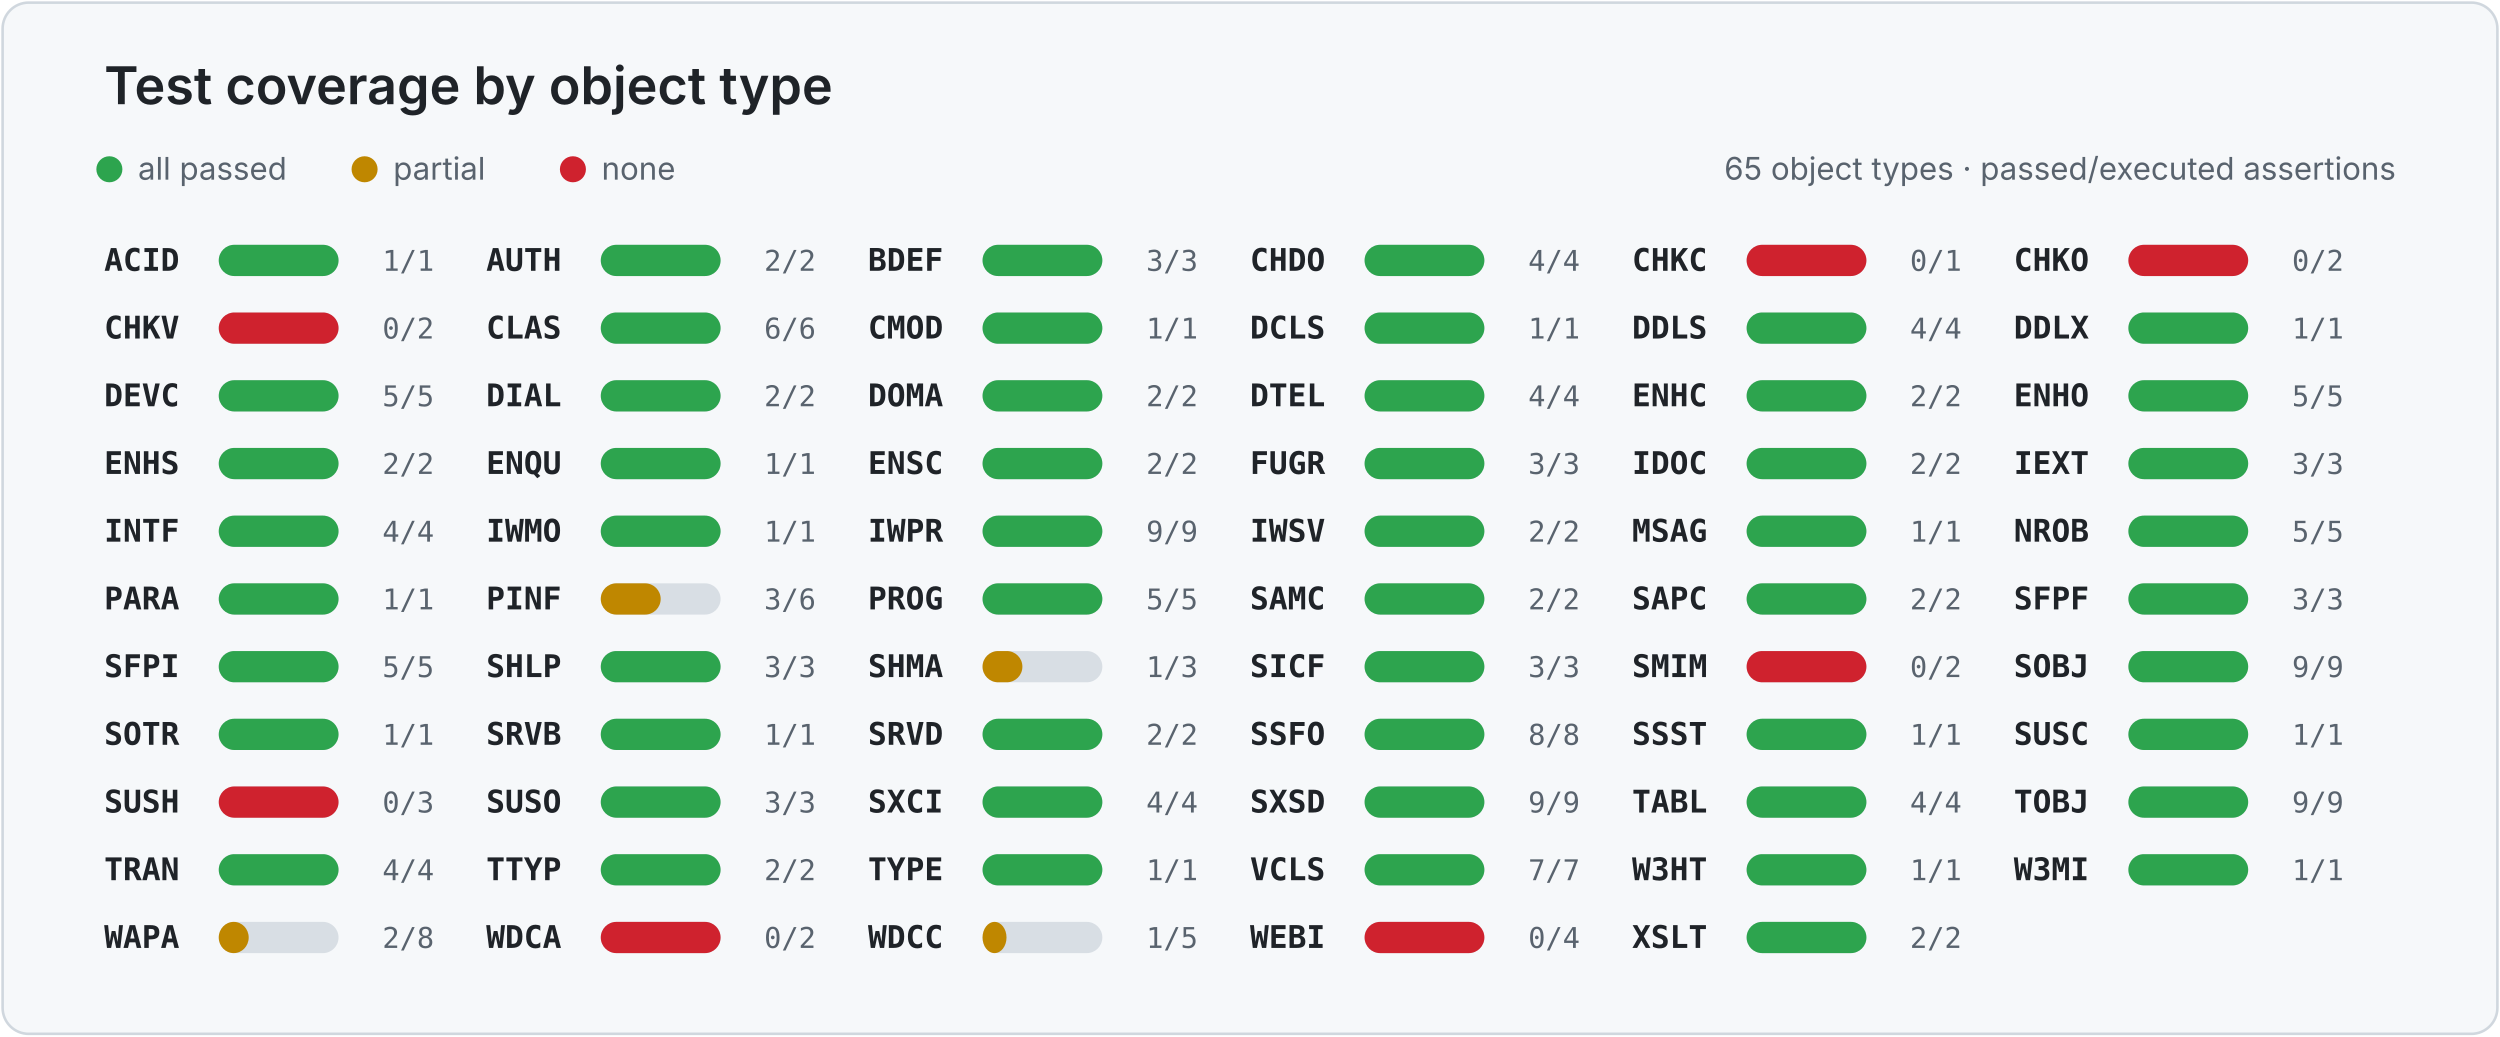
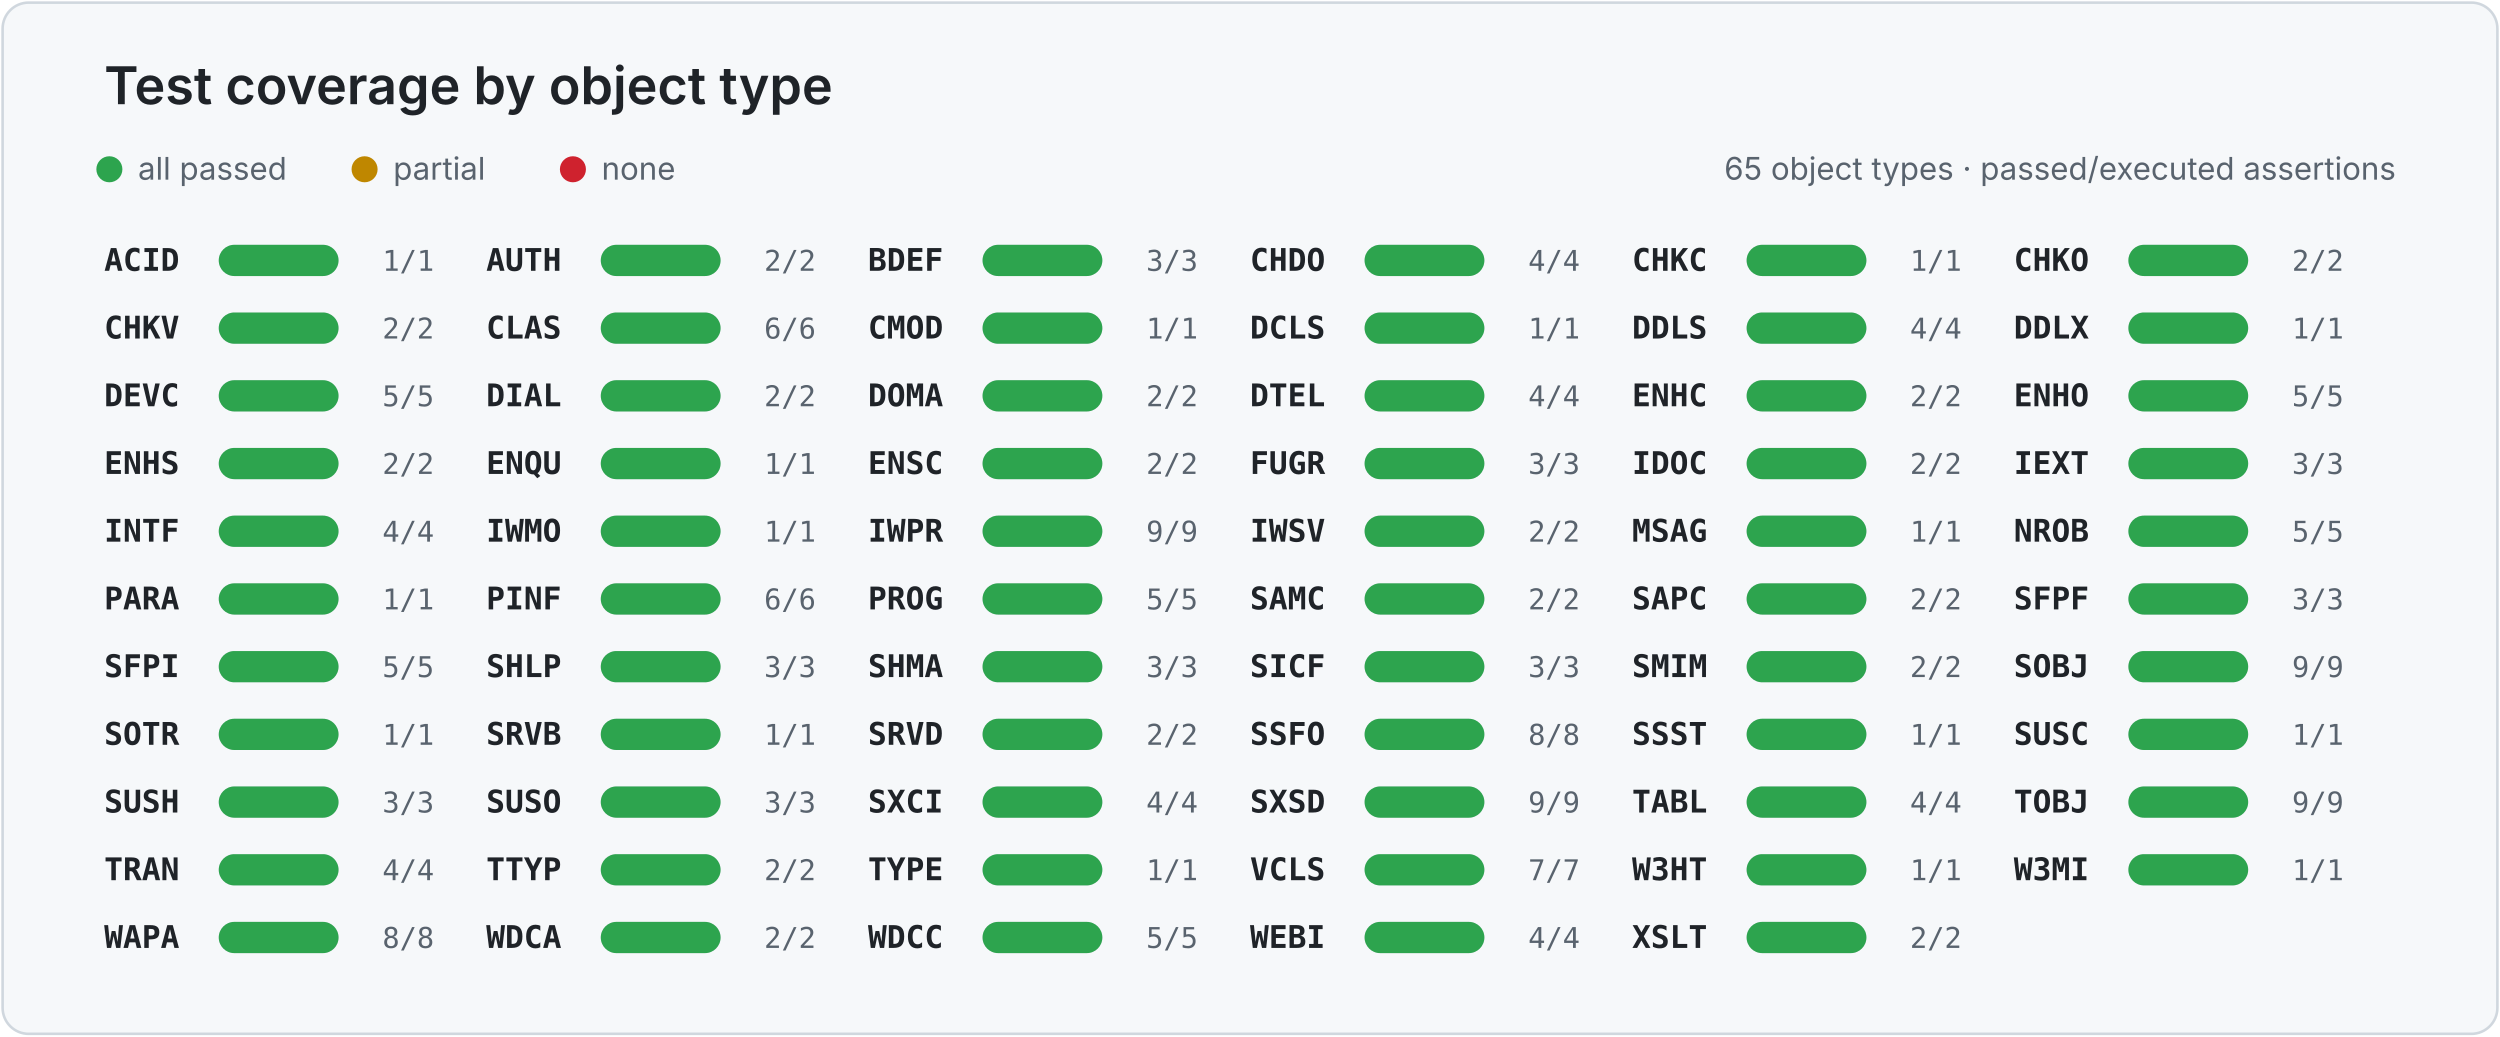
<svg xmlns="http://www.w3.org/2000/svg" width="960" height="398" viewBox="0 0 960 398" role="img" aria-labelledby="title desc">
  <style>
    .card { fill: #f6f8fa; stroke: #d0d7de; }
    .title { fill: #1f2328; font: 600 20px -apple-system, BlinkMacSystemFont, "Segoe UI", sans-serif; }
    .legend { fill: #59636e; font: 12px -apple-system, BlinkMacSystemFont, "Segoe UI", sans-serif; }
    .object { fill: #1f2328; font: 600 12px ui-monospace, SFMono-Regular, Consolas, monospace; }
    .value { fill: #59636e; font: 11px ui-monospace, SFMono-Regular, Consolas, monospace; }
    .track { fill: #d8dee4; }
  </style>
  <rect x="1" y="1" width="958" height="396" rx="10" class="card" />
  <text x="40" y="40" class="title">Test coverage by object type</text>
  <circle cx="42" cy="65" r="5" fill="#2da44e" />
  <text x="53" y="69" class="legend">all passed</text>
  <circle cx="140" cy="65" r="5" fill="#bf8700" />
  <text x="151" y="69" class="legend">partial</text>
  <circle cx="220" cy="65" r="5" fill="#cf222e" />
  <text x="231" y="69" class="legend">none</text>
  <text x="920" y="69" text-anchor="end" class="legend">65 object types · passed/executed assertions</text>
  <g>
    <text x="40.0" y="104" class="object">ACID</text>
    <rect x="84.0" y="94" width="46" height="12" rx="6" class="track" />
    <rect x="84.0" y="94" width="46.0" height="12" rx="6" fill="#2da44e" />
    <text x="166.7" y="104" text-anchor="end" class="value">1/1</text>
  </g>
  <g>
    <text x="186.7" y="104" class="object">AUTH</text>
    <rect x="230.7" y="94" width="46" height="12" rx="6" class="track" />
    <rect x="230.7" y="94" width="46.0" height="12" rx="6" fill="#2da44e" />
    <text x="313.3" y="104" text-anchor="end" class="value">2/2</text>
  </g>
  <g>
    <text x="333.3" y="104" class="object">BDEF</text>
    <rect x="377.3" y="94" width="46" height="12" rx="6" class="track" />
    <rect x="377.3" y="94" width="46.0" height="12" rx="6" fill="#2da44e" />
    <text x="460.0" y="104" text-anchor="end" class="value">3/3</text>
  </g>
  <g>
    <text x="480.0" y="104" class="object">CHDO</text>
    <rect x="524.0" y="94" width="46" height="12" rx="6" class="track" />
    <rect x="524.0" y="94" width="46.0" height="12" rx="6" fill="#2da44e" />
    <text x="606.7" y="104" text-anchor="end" class="value">4/4</text>
  </g>
  <g>
    <text x="626.7" y="104" class="object">CHKC</text>
    <rect x="670.7" y="94" width="46" height="12" rx="6" class="track" />
-     <rect x="670.7" y="94" width="46" height="12" rx="6" fill="#cf222e" />
-     <text x="753.3" y="104" text-anchor="end" class="value">0/1</text>
+     <rect x="670.7" y="94" width="46.0" height="12" rx="6" fill="#2da44e" />
+     <text x="753.3" y="104" text-anchor="end" class="value">1/1</text>
  </g>
  <g>
    <text x="773.3" y="104" class="object">CHKO</text>
    <rect x="817.3" y="94" width="46" height="12" rx="6" class="track" />
-     <rect x="817.3" y="94" width="46" height="12" rx="6" fill="#cf222e" />
-     <text x="900.0" y="104" text-anchor="end" class="value">0/2</text>
+     <rect x="817.3" y="94" width="46.0" height="12" rx="6" fill="#2da44e" />
+     <text x="900.0" y="104" text-anchor="end" class="value">2/2</text>
  </g>
  <g>
    <text x="40.0" y="130" class="object">CHKV</text>
    <rect x="84.0" y="120" width="46" height="12" rx="6" class="track" />
-     <rect x="84.0" y="120" width="46" height="12" rx="6" fill="#cf222e" />
-     <text x="166.7" y="130" text-anchor="end" class="value">0/2</text>
+     <rect x="84.0" y="120" width="46.0" height="12" rx="6" fill="#2da44e" />
+     <text x="166.7" y="130" text-anchor="end" class="value">2/2</text>
  </g>
  <g>
    <text x="186.7" y="130" class="object">CLAS</text>
    <rect x="230.7" y="120" width="46" height="12" rx="6" class="track" />
    <rect x="230.7" y="120" width="46.0" height="12" rx="6" fill="#2da44e" />
    <text x="313.3" y="130" text-anchor="end" class="value">6/6</text>
  </g>
  <g>
    <text x="333.3" y="130" class="object">CMOD</text>
    <rect x="377.3" y="120" width="46" height="12" rx="6" class="track" />
    <rect x="377.3" y="120" width="46.0" height="12" rx="6" fill="#2da44e" />
    <text x="460.0" y="130" text-anchor="end" class="value">1/1</text>
  </g>
  <g>
    <text x="480.0" y="130" class="object">DCLS</text>
    <rect x="524.0" y="120" width="46" height="12" rx="6" class="track" />
    <rect x="524.0" y="120" width="46.0" height="12" rx="6" fill="#2da44e" />
    <text x="606.7" y="130" text-anchor="end" class="value">1/1</text>
  </g>
  <g>
    <text x="626.7" y="130" class="object">DDLS</text>
    <rect x="670.7" y="120" width="46" height="12" rx="6" class="track" />
    <rect x="670.7" y="120" width="46.0" height="12" rx="6" fill="#2da44e" />
    <text x="753.3" y="130" text-anchor="end" class="value">4/4</text>
  </g>
  <g>
    <text x="773.3" y="130" class="object">DDLX</text>
    <rect x="817.3" y="120" width="46" height="12" rx="6" class="track" />
    <rect x="817.3" y="120" width="46.0" height="12" rx="6" fill="#2da44e" />
    <text x="900.0" y="130" text-anchor="end" class="value">1/1</text>
  </g>
  <g>
    <text x="40.0" y="156" class="object">DEVC</text>
    <rect x="84.0" y="146" width="46" height="12" rx="6" class="track" />
    <rect x="84.0" y="146" width="46.0" height="12" rx="6" fill="#2da44e" />
    <text x="166.7" y="156" text-anchor="end" class="value">5/5</text>
  </g>
  <g>
    <text x="186.7" y="156" class="object">DIAL</text>
    <rect x="230.7" y="146" width="46" height="12" rx="6" class="track" />
    <rect x="230.7" y="146" width="46.0" height="12" rx="6" fill="#2da44e" />
    <text x="313.3" y="156" text-anchor="end" class="value">2/2</text>
  </g>
  <g>
    <text x="333.3" y="156" class="object">DOMA</text>
    <rect x="377.3" y="146" width="46" height="12" rx="6" class="track" />
    <rect x="377.3" y="146" width="46.0" height="12" rx="6" fill="#2da44e" />
    <text x="460.0" y="156" text-anchor="end" class="value">2/2</text>
  </g>
  <g>
    <text x="480.0" y="156" class="object">DTEL</text>
    <rect x="524.0" y="146" width="46" height="12" rx="6" class="track" />
    <rect x="524.0" y="146" width="46.0" height="12" rx="6" fill="#2da44e" />
    <text x="606.7" y="156" text-anchor="end" class="value">4/4</text>
  </g>
  <g>
    <text x="626.7" y="156" class="object">ENHC</text>
    <rect x="670.7" y="146" width="46" height="12" rx="6" class="track" />
    <rect x="670.7" y="146" width="46.0" height="12" rx="6" fill="#2da44e" />
    <text x="753.3" y="156" text-anchor="end" class="value">2/2</text>
  </g>
  <g>
    <text x="773.3" y="156" class="object">ENHO</text>
    <rect x="817.3" y="146" width="46" height="12" rx="6" class="track" />
    <rect x="817.3" y="146" width="46.0" height="12" rx="6" fill="#2da44e" />
    <text x="900.0" y="156" text-anchor="end" class="value">5/5</text>
  </g>
  <g>
    <text x="40.0" y="182" class="object">ENHS</text>
    <rect x="84.0" y="172" width="46" height="12" rx="6" class="track" />
    <rect x="84.0" y="172" width="46.0" height="12" rx="6" fill="#2da44e" />
    <text x="166.7" y="182" text-anchor="end" class="value">2/2</text>
  </g>
  <g>
    <text x="186.7" y="182" class="object">ENQU</text>
    <rect x="230.7" y="172" width="46" height="12" rx="6" class="track" />
    <rect x="230.7" y="172" width="46.0" height="12" rx="6" fill="#2da44e" />
    <text x="313.3" y="182" text-anchor="end" class="value">1/1</text>
  </g>
  <g>
    <text x="333.3" y="182" class="object">ENSC</text>
    <rect x="377.3" y="172" width="46" height="12" rx="6" class="track" />
    <rect x="377.3" y="172" width="46.0" height="12" rx="6" fill="#2da44e" />
    <text x="460.0" y="182" text-anchor="end" class="value">2/2</text>
  </g>
  <g>
    <text x="480.0" y="182" class="object">FUGR</text>
    <rect x="524.0" y="172" width="46" height="12" rx="6" class="track" />
    <rect x="524.0" y="172" width="46.0" height="12" rx="6" fill="#2da44e" />
    <text x="606.7" y="182" text-anchor="end" class="value">3/3</text>
  </g>
  <g>
    <text x="626.7" y="182" class="object">IDOC</text>
    <rect x="670.7" y="172" width="46" height="12" rx="6" class="track" />
    <rect x="670.7" y="172" width="46.0" height="12" rx="6" fill="#2da44e" />
    <text x="753.3" y="182" text-anchor="end" class="value">2/2</text>
  </g>
  <g>
    <text x="773.3" y="182" class="object">IEXT</text>
    <rect x="817.3" y="172" width="46" height="12" rx="6" class="track" />
    <rect x="817.3" y="172" width="46.0" height="12" rx="6" fill="#2da44e" />
    <text x="900.0" y="182" text-anchor="end" class="value">3/3</text>
  </g>
  <g>
    <text x="40.0" y="208" class="object">INTF</text>
    <rect x="84.0" y="198" width="46" height="12" rx="6" class="track" />
    <rect x="84.0" y="198" width="46.0" height="12" rx="6" fill="#2da44e" />
    <text x="166.7" y="208" text-anchor="end" class="value">4/4</text>
  </g>
  <g>
    <text x="186.7" y="208" class="object">IWMO</text>
    <rect x="230.7" y="198" width="46" height="12" rx="6" class="track" />
    <rect x="230.7" y="198" width="46.0" height="12" rx="6" fill="#2da44e" />
    <text x="313.3" y="208" text-anchor="end" class="value">1/1</text>
  </g>
  <g>
    <text x="333.3" y="208" class="object">IWPR</text>
    <rect x="377.3" y="198" width="46" height="12" rx="6" class="track" />
    <rect x="377.3" y="198" width="46.0" height="12" rx="6" fill="#2da44e" />
    <text x="460.0" y="208" text-anchor="end" class="value">9/9</text>
  </g>
  <g>
    <text x="480.0" y="208" class="object">IWSV</text>
    <rect x="524.0" y="198" width="46" height="12" rx="6" class="track" />
    <rect x="524.0" y="198" width="46.0" height="12" rx="6" fill="#2da44e" />
    <text x="606.7" y="208" text-anchor="end" class="value">2/2</text>
  </g>
  <g>
    <text x="626.7" y="208" class="object">MSAG</text>
    <rect x="670.7" y="198" width="46" height="12" rx="6" class="track" />
    <rect x="670.7" y="198" width="46.0" height="12" rx="6" fill="#2da44e" />
    <text x="753.3" y="208" text-anchor="end" class="value">1/1</text>
  </g>
  <g>
    <text x="773.3" y="208" class="object">NROB</text>
    <rect x="817.3" y="198" width="46" height="12" rx="6" class="track" />
    <rect x="817.3" y="198" width="46.0" height="12" rx="6" fill="#2da44e" />
    <text x="900.0" y="208" text-anchor="end" class="value">5/5</text>
  </g>
  <g>
    <text x="40.0" y="234" class="object">PARA</text>
    <rect x="84.0" y="224" width="46" height="12" rx="6" class="track" />
    <rect x="84.0" y="224" width="46.0" height="12" rx="6" fill="#2da44e" />
    <text x="166.7" y="234" text-anchor="end" class="value">1/1</text>
  </g>
  <g>
    <text x="186.7" y="234" class="object">PINF</text>
    <rect x="230.7" y="224" width="46" height="12" rx="6" class="track" />
-     <rect x="230.7" y="224" width="23.0" height="12" rx="6" fill="#bf8700" />
-     <text x="313.3" y="234" text-anchor="end" class="value">3/6</text>
+     <rect x="230.7" y="224" width="46.0" height="12" rx="6" fill="#2da44e" />
+     <text x="313.3" y="234" text-anchor="end" class="value">6/6</text>
  </g>
  <g>
    <text x="333.3" y="234" class="object">PROG</text>
    <rect x="377.3" y="224" width="46" height="12" rx="6" class="track" />
    <rect x="377.3" y="224" width="46.0" height="12" rx="6" fill="#2da44e" />
    <text x="460.0" y="234" text-anchor="end" class="value">5/5</text>
  </g>
  <g>
    <text x="480.0" y="234" class="object">SAMC</text>
    <rect x="524.0" y="224" width="46" height="12" rx="6" class="track" />
    <rect x="524.0" y="224" width="46.0" height="12" rx="6" fill="#2da44e" />
    <text x="606.7" y="234" text-anchor="end" class="value">2/2</text>
  </g>
  <g>
    <text x="626.7" y="234" class="object">SAPC</text>
    <rect x="670.7" y="224" width="46" height="12" rx="6" class="track" />
    <rect x="670.7" y="224" width="46.0" height="12" rx="6" fill="#2da44e" />
    <text x="753.3" y="234" text-anchor="end" class="value">2/2</text>
  </g>
  <g>
    <text x="773.3" y="234" class="object">SFPF</text>
    <rect x="817.3" y="224" width="46" height="12" rx="6" class="track" />
    <rect x="817.3" y="224" width="46.0" height="12" rx="6" fill="#2da44e" />
    <text x="900.0" y="234" text-anchor="end" class="value">3/3</text>
  </g>
  <g>
    <text x="40.0" y="260" class="object">SFPI</text>
    <rect x="84.0" y="250" width="46" height="12" rx="6" class="track" />
    <rect x="84.0" y="250" width="46.0" height="12" rx="6" fill="#2da44e" />
    <text x="166.7" y="260" text-anchor="end" class="value">5/5</text>
  </g>
  <g>
    <text x="186.7" y="260" class="object">SHLP</text>
    <rect x="230.7" y="250" width="46" height="12" rx="6" class="track" />
    <rect x="230.7" y="250" width="46.0" height="12" rx="6" fill="#2da44e" />
    <text x="313.3" y="260" text-anchor="end" class="value">3/3</text>
  </g>
  <g>
    <text x="333.3" y="260" class="object">SHMA</text>
    <rect x="377.3" y="250" width="46" height="12" rx="6" class="track" />
-     <rect x="377.3" y="250" width="15.3" height="12" rx="6" fill="#bf8700" />
-     <text x="460.0" y="260" text-anchor="end" class="value">1/3</text>
+     <rect x="377.3" y="250" width="46.0" height="12" rx="6" fill="#2da44e" />
+     <text x="460.0" y="260" text-anchor="end" class="value">3/3</text>
  </g>
  <g>
    <text x="480.0" y="260" class="object">SICF</text>
    <rect x="524.0" y="250" width="46" height="12" rx="6" class="track" />
    <rect x="524.0" y="250" width="46.0" height="12" rx="6" fill="#2da44e" />
    <text x="606.7" y="260" text-anchor="end" class="value">3/3</text>
  </g>
  <g>
    <text x="626.7" y="260" class="object">SMIM</text>
    <rect x="670.7" y="250" width="46" height="12" rx="6" class="track" />
-     <rect x="670.7" y="250" width="46" height="12" rx="6" fill="#cf222e" />
-     <text x="753.3" y="260" text-anchor="end" class="value">0/2</text>
+     <rect x="670.7" y="250" width="46.0" height="12" rx="6" fill="#2da44e" />
+     <text x="753.3" y="260" text-anchor="end" class="value">2/2</text>
  </g>
  <g>
    <text x="773.3" y="260" class="object">SOBJ</text>
    <rect x="817.3" y="250" width="46" height="12" rx="6" class="track" />
    <rect x="817.3" y="250" width="46.0" height="12" rx="6" fill="#2da44e" />
    <text x="900.0" y="260" text-anchor="end" class="value">9/9</text>
  </g>
  <g>
    <text x="40.0" y="286" class="object">SOTR</text>
    <rect x="84.0" y="276" width="46" height="12" rx="6" class="track" />
    <rect x="84.0" y="276" width="46.0" height="12" rx="6" fill="#2da44e" />
    <text x="166.7" y="286" text-anchor="end" class="value">1/1</text>
  </g>
  <g>
    <text x="186.7" y="286" class="object">SRVB</text>
    <rect x="230.7" y="276" width="46" height="12" rx="6" class="track" />
    <rect x="230.7" y="276" width="46.0" height="12" rx="6" fill="#2da44e" />
    <text x="313.3" y="286" text-anchor="end" class="value">1/1</text>
  </g>
  <g>
    <text x="333.3" y="286" class="object">SRVD</text>
    <rect x="377.3" y="276" width="46" height="12" rx="6" class="track" />
    <rect x="377.3" y="276" width="46.0" height="12" rx="6" fill="#2da44e" />
    <text x="460.0" y="286" text-anchor="end" class="value">2/2</text>
  </g>
  <g>
    <text x="480.0" y="286" class="object">SSFO</text>
    <rect x="524.0" y="276" width="46" height="12" rx="6" class="track" />
    <rect x="524.0" y="276" width="46.0" height="12" rx="6" fill="#2da44e" />
    <text x="606.7" y="286" text-anchor="end" class="value">8/8</text>
  </g>
  <g>
    <text x="626.7" y="286" class="object">SSST</text>
    <rect x="670.7" y="276" width="46" height="12" rx="6" class="track" />
    <rect x="670.7" y="276" width="46.0" height="12" rx="6" fill="#2da44e" />
    <text x="753.3" y="286" text-anchor="end" class="value">1/1</text>
  </g>
  <g>
    <text x="773.3" y="286" class="object">SUSC</text>
    <rect x="817.3" y="276" width="46" height="12" rx="6" class="track" />
    <rect x="817.3" y="276" width="46.0" height="12" rx="6" fill="#2da44e" />
    <text x="900.0" y="286" text-anchor="end" class="value">1/1</text>
  </g>
  <g>
    <text x="40.0" y="312" class="object">SUSH</text>
    <rect x="84.0" y="302" width="46" height="12" rx="6" class="track" />
-     <rect x="84.0" y="302" width="46" height="12" rx="6" fill="#cf222e" />
-     <text x="166.7" y="312" text-anchor="end" class="value">0/3</text>
+     <rect x="84.0" y="302" width="46.0" height="12" rx="6" fill="#2da44e" />
+     <text x="166.7" y="312" text-anchor="end" class="value">3/3</text>
  </g>
  <g>
    <text x="186.7" y="312" class="object">SUSO</text>
    <rect x="230.7" y="302" width="46" height="12" rx="6" class="track" />
    <rect x="230.7" y="302" width="46.0" height="12" rx="6" fill="#2da44e" />
    <text x="313.3" y="312" text-anchor="end" class="value">3/3</text>
  </g>
  <g>
    <text x="333.3" y="312" class="object">SXCI</text>
    <rect x="377.3" y="302" width="46" height="12" rx="6" class="track" />
    <rect x="377.3" y="302" width="46.0" height="12" rx="6" fill="#2da44e" />
    <text x="460.0" y="312" text-anchor="end" class="value">4/4</text>
  </g>
  <g>
    <text x="480.0" y="312" class="object">SXSD</text>
    <rect x="524.0" y="302" width="46" height="12" rx="6" class="track" />
    <rect x="524.0" y="302" width="46.0" height="12" rx="6" fill="#2da44e" />
    <text x="606.7" y="312" text-anchor="end" class="value">9/9</text>
  </g>
  <g>
    <text x="626.7" y="312" class="object">TABL</text>
    <rect x="670.7" y="302" width="46" height="12" rx="6" class="track" />
    <rect x="670.7" y="302" width="46.0" height="12" rx="6" fill="#2da44e" />
    <text x="753.3" y="312" text-anchor="end" class="value">4/4</text>
  </g>
  <g>
    <text x="773.3" y="312" class="object">TOBJ</text>
    <rect x="817.3" y="302" width="46" height="12" rx="6" class="track" />
    <rect x="817.3" y="302" width="46.0" height="12" rx="6" fill="#2da44e" />
    <text x="900.0" y="312" text-anchor="end" class="value">9/9</text>
  </g>
  <g>
    <text x="40.0" y="338" class="object">TRAN</text>
    <rect x="84.0" y="328" width="46" height="12" rx="6" class="track" />
    <rect x="84.0" y="328" width="46.0" height="12" rx="6" fill="#2da44e" />
    <text x="166.7" y="338" text-anchor="end" class="value">4/4</text>
  </g>
  <g>
    <text x="186.7" y="338" class="object">TTYP</text>
    <rect x="230.7" y="328" width="46" height="12" rx="6" class="track" />
    <rect x="230.7" y="328" width="46.0" height="12" rx="6" fill="#2da44e" />
    <text x="313.3" y="338" text-anchor="end" class="value">2/2</text>
  </g>
  <g>
    <text x="333.3" y="338" class="object">TYPE</text>
    <rect x="377.3" y="328" width="46" height="12" rx="6" class="track" />
    <rect x="377.3" y="328" width="46.0" height="12" rx="6" fill="#2da44e" />
    <text x="460.0" y="338" text-anchor="end" class="value">1/1</text>
  </g>
  <g>
    <text x="480.0" y="338" class="object">VCLS</text>
    <rect x="524.0" y="328" width="46" height="12" rx="6" class="track" />
    <rect x="524.0" y="328" width="46.0" height="12" rx="6" fill="#2da44e" />
    <text x="606.7" y="338" text-anchor="end" class="value">7/7</text>
  </g>
  <g>
    <text x="626.7" y="338" class="object">W3HT</text>
    <rect x="670.7" y="328" width="46" height="12" rx="6" class="track" />
    <rect x="670.7" y="328" width="46.0" height="12" rx="6" fill="#2da44e" />
    <text x="753.3" y="338" text-anchor="end" class="value">1/1</text>
  </g>
  <g>
    <text x="773.3" y="338" class="object">W3MI</text>
    <rect x="817.3" y="328" width="46" height="12" rx="6" class="track" />
    <rect x="817.3" y="328" width="46.0" height="12" rx="6" fill="#2da44e" />
    <text x="900.0" y="338" text-anchor="end" class="value">1/1</text>
  </g>
  <g>
    <text x="40.0" y="364" class="object">WAPA</text>
    <rect x="84.0" y="354" width="46" height="12" rx="6" class="track" />
-     <rect x="84.0" y="354" width="11.5" height="12" rx="6" fill="#bf8700" />
-     <text x="166.7" y="364" text-anchor="end" class="value">2/8</text>
+     <rect x="84.0" y="354" width="46.0" height="12" rx="6" fill="#2da44e" />
+     <text x="166.7" y="364" text-anchor="end" class="value">8/8</text>
  </g>
  <g>
    <text x="186.7" y="364" class="object">WDCA</text>
    <rect x="230.7" y="354" width="46" height="12" rx="6" class="track" />
-     <rect x="230.7" y="354" width="46" height="12" rx="6" fill="#cf222e" />
-     <text x="313.3" y="364" text-anchor="end" class="value">0/2</text>
+     <rect x="230.7" y="354" width="46.0" height="12" rx="6" fill="#2da44e" />
+     <text x="313.3" y="364" text-anchor="end" class="value">2/2</text>
  </g>
  <g>
    <text x="333.3" y="364" class="object">WDCC</text>
    <rect x="377.3" y="354" width="46" height="12" rx="6" class="track" />
-     <rect x="377.3" y="354" width="9.2" height="12" rx="6" fill="#bf8700" />
-     <text x="460.0" y="364" text-anchor="end" class="value">1/5</text>
+     <rect x="377.3" y="354" width="46.0" height="12" rx="6" fill="#2da44e" />
+     <text x="460.0" y="364" text-anchor="end" class="value">5/5</text>
  </g>
  <g>
    <text x="480.0" y="364" class="object">WEBI</text>
    <rect x="524.0" y="354" width="46" height="12" rx="6" class="track" />
-     <rect x="524.0" y="354" width="46" height="12" rx="6" fill="#cf222e" />
-     <text x="606.7" y="364" text-anchor="end" class="value">0/4</text>
+     <rect x="524.0" y="354" width="46.0" height="12" rx="6" fill="#2da44e" />
+     <text x="606.7" y="364" text-anchor="end" class="value">4/4</text>
  </g>
  <g>
    <text x="626.7" y="364" class="object">XSLT</text>
    <rect x="670.7" y="354" width="46" height="12" rx="6" class="track" />
    <rect x="670.7" y="354" width="46.0" height="12" rx="6" fill="#2da44e" />
    <text x="753.3" y="364" text-anchor="end" class="value">2/2</text>
  </g>
</svg>
